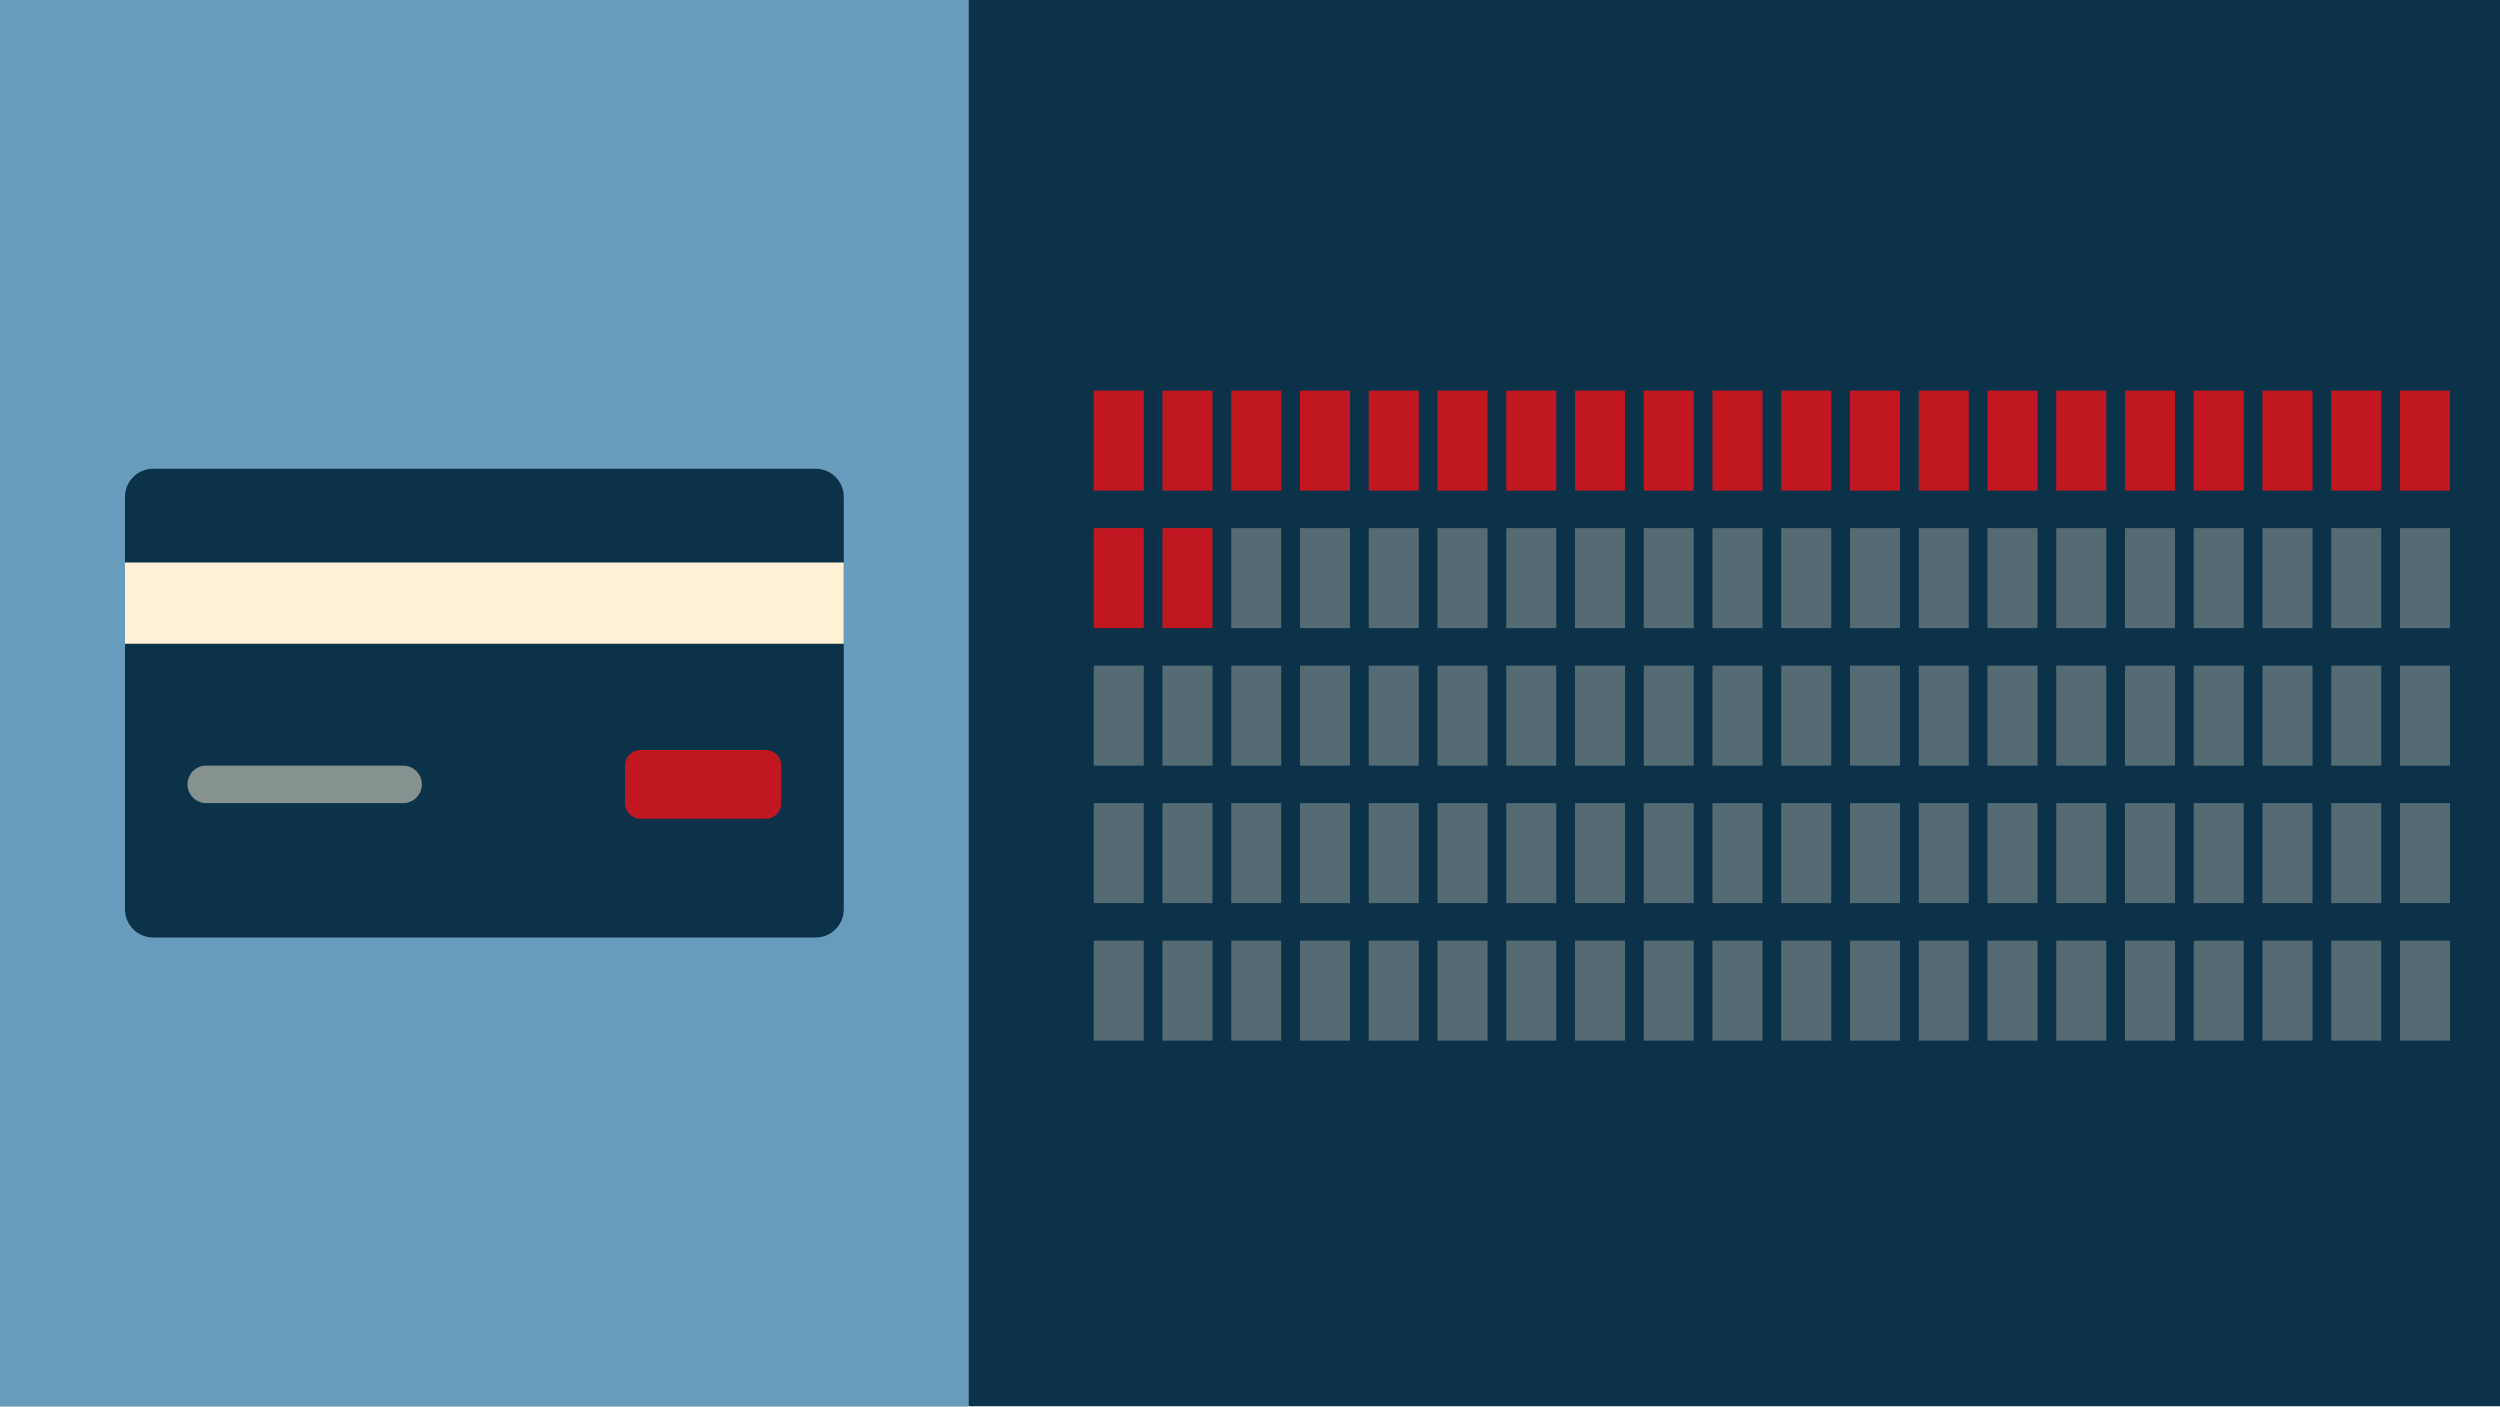
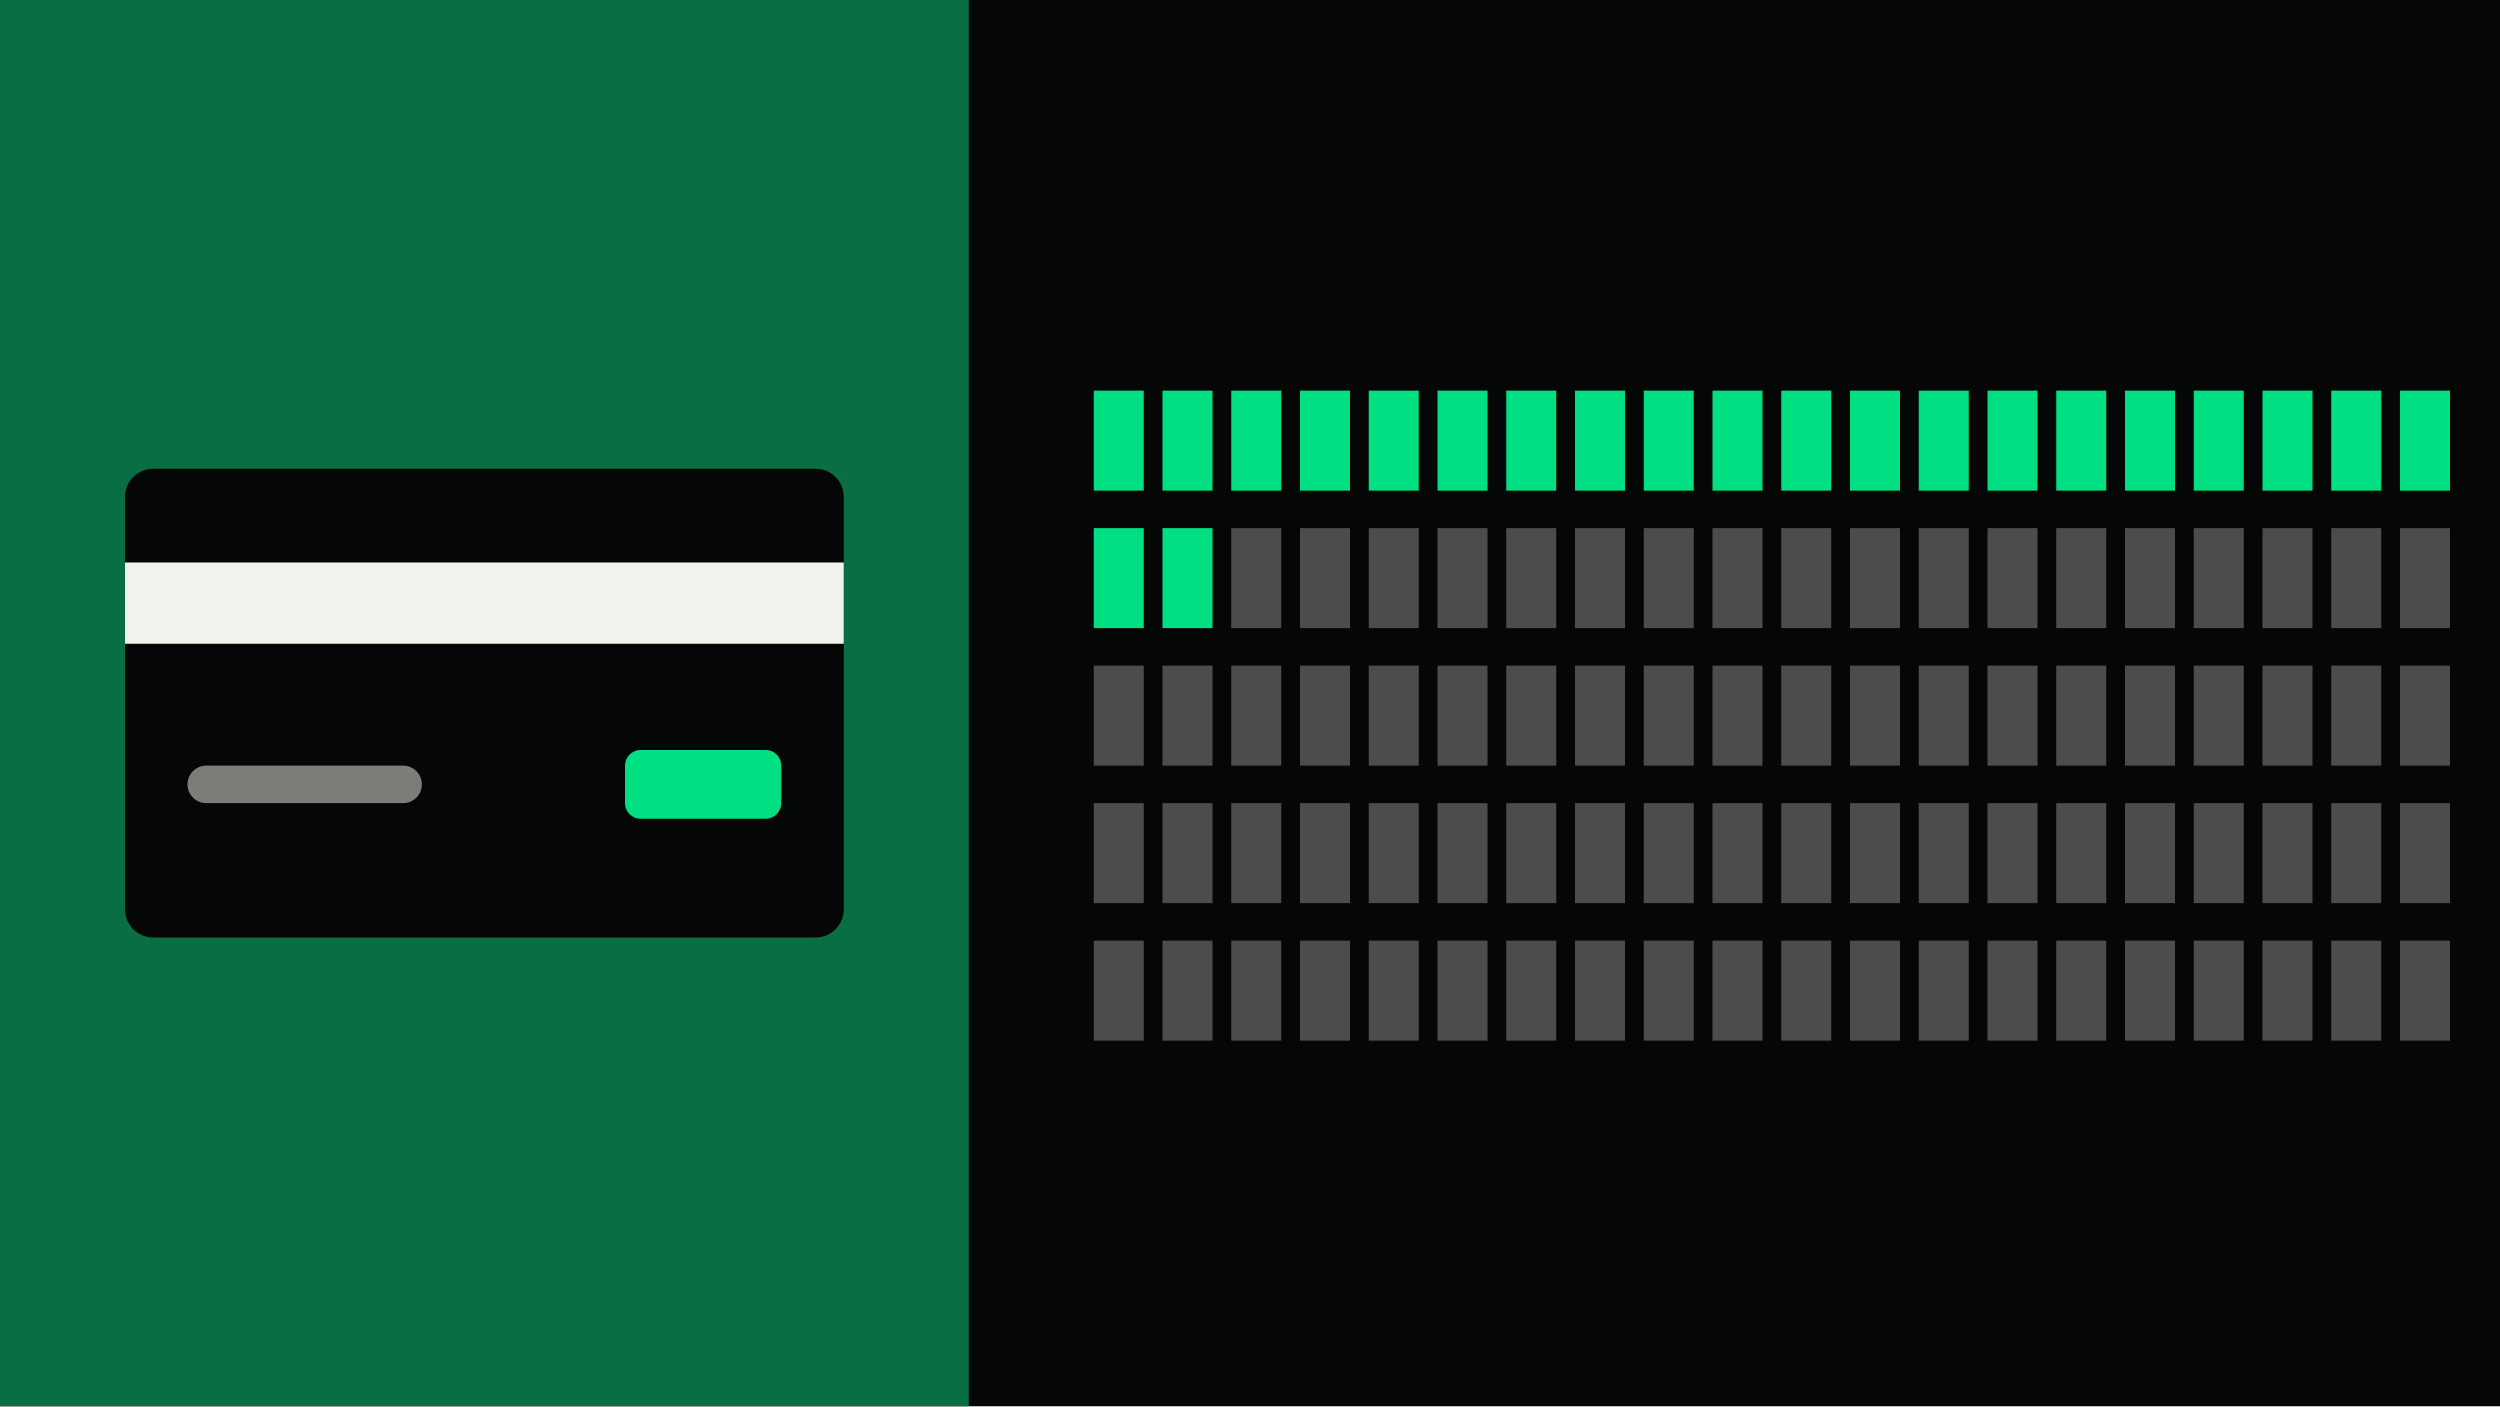
<svg xmlns="http://www.w3.org/2000/svg" viewBox="0 0 1600 900" preserveAspectRatio="xMidYMid slice">
-   <rect width="1600" height="900" fill="#0C324A" />
-   <rect x="0" y="0" width="620" height="900" fill="#679CBC" />
+   <rect width="1600" height="900" fill="#050706" />
+   <rect x="0" y="0" width="620" height="900" fill="#0A6E45" />
  <g transform="translate(310 450)">
-     <rect x="-230" y="-150" width="460" height="300" rx="18" fill="#0C324A" />
-     <rect x="-230" y="-90" width="460" height="52" fill="#FEF1D5" />
-     <rect x="-190" y="40" width="150" height="24" rx="12" fill="#FEF1D5" opacity="0.5" />
-     <rect x="90" y="30" width="100" height="44" rx="10" fill="#C11720" />
+     <rect x="-230" y="-150" width="460" height="300" rx="18" fill="#050706" />
+     <rect x="-230" y="-90" width="460" height="52" fill="#F3F1EC" />
+     <rect x="-190" y="40" width="150" height="24" rx="12" fill="#F3F1EC" opacity="0.5" />
+     <rect x="90" y="30" width="100" height="44" rx="10" fill="#00DF81" />
  </g>
-   <rect x="700" y="250" width="32" height="64" fill="#C11720" opacity="1" />
-   <rect x="744" y="250" width="32" height="64" fill="#C11720" opacity="1" />
-   <rect x="788" y="250" width="32" height="64" fill="#C11720" opacity="1" />
-   <rect x="832" y="250" width="32" height="64" fill="#C11720" opacity="1" />
-   <rect x="876" y="250" width="32" height="64" fill="#C11720" opacity="1" />
-   <rect x="920" y="250" width="32" height="64" fill="#C11720" opacity="1" />
-   <rect x="964" y="250" width="32" height="64" fill="#C11720" opacity="1" />
-   <rect x="1008" y="250" width="32" height="64" fill="#C11720" opacity="1" />
-   <rect x="1052" y="250" width="32" height="64" fill="#C11720" opacity="1" />
-   <rect x="1096" y="250" width="32" height="64" fill="#C11720" opacity="1" />
-   <rect x="1140" y="250" width="32" height="64" fill="#C11720" opacity="1" />
-   <rect x="1184" y="250" width="32" height="64" fill="#C11720" opacity="1" />
-   <rect x="1228" y="250" width="32" height="64" fill="#C11720" opacity="1" />
-   <rect x="1272" y="250" width="32" height="64" fill="#C11720" opacity="1" />
-   <rect x="1316" y="250" width="32" height="64" fill="#C11720" opacity="1" />
-   <rect x="1360" y="250" width="32" height="64" fill="#C11720" opacity="1" />
-   <rect x="1404" y="250" width="32" height="64" fill="#C11720" opacity="1" />
-   <rect x="1448" y="250" width="32" height="64" fill="#C11720" opacity="1" />
-   <rect x="1492" y="250" width="32" height="64" fill="#C11720" opacity="1" />
-   <rect x="1536" y="250" width="32" height="64" fill="#C11720" opacity="1" />
-   <rect x="700" y="338" width="32" height="64" fill="#C11720" opacity="1" />
-   <rect x="744" y="338" width="32" height="64" fill="#C11720" opacity="1" />
-   <rect x="788" y="338" width="32" height="64" fill="#FEF1D5" opacity="0.30" />
-   <rect x="832" y="338" width="32" height="64" fill="#FEF1D5" opacity="0.30" />
-   <rect x="876" y="338" width="32" height="64" fill="#FEF1D5" opacity="0.30" />
-   <rect x="920" y="338" width="32" height="64" fill="#FEF1D5" opacity="0.30" />
-   <rect x="964" y="338" width="32" height="64" fill="#FEF1D5" opacity="0.30" />
-   <rect x="1008" y="338" width="32" height="64" fill="#FEF1D5" opacity="0.30" />
-   <rect x="1052" y="338" width="32" height="64" fill="#FEF1D5" opacity="0.30" />
-   <rect x="1096" y="338" width="32" height="64" fill="#FEF1D5" opacity="0.30" />
-   <rect x="1140" y="338" width="32" height="64" fill="#FEF1D5" opacity="0.30" />
-   <rect x="1184" y="338" width="32" height="64" fill="#FEF1D5" opacity="0.30" />
-   <rect x="1228" y="338" width="32" height="64" fill="#FEF1D5" opacity="0.30" />
-   <rect x="1272" y="338" width="32" height="64" fill="#FEF1D5" opacity="0.30" />
-   <rect x="1316" y="338" width="32" height="64" fill="#FEF1D5" opacity="0.30" />
-   <rect x="1360" y="338" width="32" height="64" fill="#FEF1D5" opacity="0.30" />
-   <rect x="1404" y="338" width="32" height="64" fill="#FEF1D5" opacity="0.30" />
-   <rect x="1448" y="338" width="32" height="64" fill="#FEF1D5" opacity="0.30" />
-   <rect x="1492" y="338" width="32" height="64" fill="#FEF1D5" opacity="0.30" />
-   <rect x="1536" y="338" width="32" height="64" fill="#FEF1D5" opacity="0.30" />
-   <rect x="700" y="426" width="32" height="64" fill="#FEF1D5" opacity="0.30" />
-   <rect x="744" y="426" width="32" height="64" fill="#FEF1D5" opacity="0.30" />
-   <rect x="788" y="426" width="32" height="64" fill="#FEF1D5" opacity="0.30" />
-   <rect x="832" y="426" width="32" height="64" fill="#FEF1D5" opacity="0.30" />
-   <rect x="876" y="426" width="32" height="64" fill="#FEF1D5" opacity="0.30" />
-   <rect x="920" y="426" width="32" height="64" fill="#FEF1D5" opacity="0.30" />
-   <rect x="964" y="426" width="32" height="64" fill="#FEF1D5" opacity="0.30" />
-   <rect x="1008" y="426" width="32" height="64" fill="#FEF1D5" opacity="0.30" />
-   <rect x="1052" y="426" width="32" height="64" fill="#FEF1D5" opacity="0.30" />
-   <rect x="1096" y="426" width="32" height="64" fill="#FEF1D5" opacity="0.30" />
-   <rect x="1140" y="426" width="32" height="64" fill="#FEF1D5" opacity="0.30" />
-   <rect x="1184" y="426" width="32" height="64" fill="#FEF1D5" opacity="0.30" />
-   <rect x="1228" y="426" width="32" height="64" fill="#FEF1D5" opacity="0.30" />
-   <rect x="1272" y="426" width="32" height="64" fill="#FEF1D5" opacity="0.30" />
-   <rect x="1316" y="426" width="32" height="64" fill="#FEF1D5" opacity="0.30" />
-   <rect x="1360" y="426" width="32" height="64" fill="#FEF1D5" opacity="0.30" />
-   <rect x="1404" y="426" width="32" height="64" fill="#FEF1D5" opacity="0.30" />
-   <rect x="1448" y="426" width="32" height="64" fill="#FEF1D5" opacity="0.30" />
-   <rect x="1492" y="426" width="32" height="64" fill="#FEF1D5" opacity="0.30" />
-   <rect x="1536" y="426" width="32" height="64" fill="#FEF1D5" opacity="0.30" />
-   <rect x="700" y="514" width="32" height="64" fill="#FEF1D5" opacity="0.30" />
-   <rect x="744" y="514" width="32" height="64" fill="#FEF1D5" opacity="0.30" />
-   <rect x="788" y="514" width="32" height="64" fill="#FEF1D5" opacity="0.30" />
-   <rect x="832" y="514" width="32" height="64" fill="#FEF1D5" opacity="0.30" />
-   <rect x="876" y="514" width="32" height="64" fill="#FEF1D5" opacity="0.30" />
-   <rect x="920" y="514" width="32" height="64" fill="#FEF1D5" opacity="0.30" />
-   <rect x="964" y="514" width="32" height="64" fill="#FEF1D5" opacity="0.30" />
-   <rect x="1008" y="514" width="32" height="64" fill="#FEF1D5" opacity="0.30" />
-   <rect x="1052" y="514" width="32" height="64" fill="#FEF1D5" opacity="0.30" />
-   <rect x="1096" y="514" width="32" height="64" fill="#FEF1D5" opacity="0.30" />
-   <rect x="1140" y="514" width="32" height="64" fill="#FEF1D5" opacity="0.30" />
-   <rect x="1184" y="514" width="32" height="64" fill="#FEF1D5" opacity="0.30" />
-   <rect x="1228" y="514" width="32" height="64" fill="#FEF1D5" opacity="0.30" />
-   <rect x="1272" y="514" width="32" height="64" fill="#FEF1D5" opacity="0.30" />
-   <rect x="1316" y="514" width="32" height="64" fill="#FEF1D5" opacity="0.30" />
-   <rect x="1360" y="514" width="32" height="64" fill="#FEF1D5" opacity="0.30" />
-   <rect x="1404" y="514" width="32" height="64" fill="#FEF1D5" opacity="0.30" />
-   <rect x="1448" y="514" width="32" height="64" fill="#FEF1D5" opacity="0.30" />
-   <rect x="1492" y="514" width="32" height="64" fill="#FEF1D5" opacity="0.30" />
-   <rect x="1536" y="514" width="32" height="64" fill="#FEF1D5" opacity="0.30" />
-   <rect x="700" y="602" width="32" height="64" fill="#FEF1D5" opacity="0.30" />
-   <rect x="744" y="602" width="32" height="64" fill="#FEF1D5" opacity="0.30" />
-   <rect x="788" y="602" width="32" height="64" fill="#FEF1D5" opacity="0.30" />
-   <rect x="832" y="602" width="32" height="64" fill="#FEF1D5" opacity="0.30" />
-   <rect x="876" y="602" width="32" height="64" fill="#FEF1D5" opacity="0.30" />
-   <rect x="920" y="602" width="32" height="64" fill="#FEF1D5" opacity="0.30" />
-   <rect x="964" y="602" width="32" height="64" fill="#FEF1D5" opacity="0.30" />
-   <rect x="1008" y="602" width="32" height="64" fill="#FEF1D5" opacity="0.30" />
-   <rect x="1052" y="602" width="32" height="64" fill="#FEF1D5" opacity="0.30" />
-   <rect x="1096" y="602" width="32" height="64" fill="#FEF1D5" opacity="0.30" />
-   <rect x="1140" y="602" width="32" height="64" fill="#FEF1D5" opacity="0.30" />
-   <rect x="1184" y="602" width="32" height="64" fill="#FEF1D5" opacity="0.30" />
-   <rect x="1228" y="602" width="32" height="64" fill="#FEF1D5" opacity="0.30" />
-   <rect x="1272" y="602" width="32" height="64" fill="#FEF1D5" opacity="0.30" />
-   <rect x="1316" y="602" width="32" height="64" fill="#FEF1D5" opacity="0.30" />
-   <rect x="1360" y="602" width="32" height="64" fill="#FEF1D5" opacity="0.30" />
-   <rect x="1404" y="602" width="32" height="64" fill="#FEF1D5" opacity="0.30" />
-   <rect x="1448" y="602" width="32" height="64" fill="#FEF1D5" opacity="0.30" />
-   <rect x="1492" y="602" width="32" height="64" fill="#FEF1D5" opacity="0.30" />
-   <rect x="1536" y="602" width="32" height="64" fill="#FEF1D5" opacity="0.30" />
+   <rect x="700" y="250" width="32" height="64" fill="#00DF81" opacity="1" />
+   <rect x="744" y="250" width="32" height="64" fill="#00DF81" opacity="1" />
+   <rect x="788" y="250" width="32" height="64" fill="#00DF81" opacity="1" />
+   <rect x="832" y="250" width="32" height="64" fill="#00DF81" opacity="1" />
+   <rect x="876" y="250" width="32" height="64" fill="#00DF81" opacity="1" />
+   <rect x="920" y="250" width="32" height="64" fill="#00DF81" opacity="1" />
+   <rect x="964" y="250" width="32" height="64" fill="#00DF81" opacity="1" />
+   <rect x="1008" y="250" width="32" height="64" fill="#00DF81" opacity="1" />
+   <rect x="1052" y="250" width="32" height="64" fill="#00DF81" opacity="1" />
+   <rect x="1096" y="250" width="32" height="64" fill="#00DF81" opacity="1" />
+   <rect x="1140" y="250" width="32" height="64" fill="#00DF81" opacity="1" />
+   <rect x="1184" y="250" width="32" height="64" fill="#00DF81" opacity="1" />
+   <rect x="1228" y="250" width="32" height="64" fill="#00DF81" opacity="1" />
+   <rect x="1272" y="250" width="32" height="64" fill="#00DF81" opacity="1" />
+   <rect x="1316" y="250" width="32" height="64" fill="#00DF81" opacity="1" />
+   <rect x="1360" y="250" width="32" height="64" fill="#00DF81" opacity="1" />
+   <rect x="1404" y="250" width="32" height="64" fill="#00DF81" opacity="1" />
+   <rect x="1448" y="250" width="32" height="64" fill="#00DF81" opacity="1" />
+   <rect x="1492" y="250" width="32" height="64" fill="#00DF81" opacity="1" />
+   <rect x="1536" y="250" width="32" height="64" fill="#00DF81" opacity="1" />
+   <rect x="700" y="338" width="32" height="64" fill="#00DF81" opacity="1" />
+   <rect x="744" y="338" width="32" height="64" fill="#00DF81" opacity="1" />
+   <rect x="788" y="338" width="32" height="64" fill="#F3F1EC" opacity="0.30" />
+   <rect x="832" y="338" width="32" height="64" fill="#F3F1EC" opacity="0.30" />
+   <rect x="876" y="338" width="32" height="64" fill="#F3F1EC" opacity="0.30" />
+   <rect x="920" y="338" width="32" height="64" fill="#F3F1EC" opacity="0.30" />
+   <rect x="964" y="338" width="32" height="64" fill="#F3F1EC" opacity="0.30" />
+   <rect x="1008" y="338" width="32" height="64" fill="#F3F1EC" opacity="0.30" />
+   <rect x="1052" y="338" width="32" height="64" fill="#F3F1EC" opacity="0.30" />
+   <rect x="1096" y="338" width="32" height="64" fill="#F3F1EC" opacity="0.30" />
+   <rect x="1140" y="338" width="32" height="64" fill="#F3F1EC" opacity="0.30" />
+   <rect x="1184" y="338" width="32" height="64" fill="#F3F1EC" opacity="0.30" />
+   <rect x="1228" y="338" width="32" height="64" fill="#F3F1EC" opacity="0.30" />
+   <rect x="1272" y="338" width="32" height="64" fill="#F3F1EC" opacity="0.30" />
+   <rect x="1316" y="338" width="32" height="64" fill="#F3F1EC" opacity="0.30" />
+   <rect x="1360" y="338" width="32" height="64" fill="#F3F1EC" opacity="0.30" />
+   <rect x="1404" y="338" width="32" height="64" fill="#F3F1EC" opacity="0.30" />
+   <rect x="1448" y="338" width="32" height="64" fill="#F3F1EC" opacity="0.30" />
+   <rect x="1492" y="338" width="32" height="64" fill="#F3F1EC" opacity="0.30" />
+   <rect x="1536" y="338" width="32" height="64" fill="#F3F1EC" opacity="0.30" />
+   <rect x="700" y="426" width="32" height="64" fill="#F3F1EC" opacity="0.30" />
+   <rect x="744" y="426" width="32" height="64" fill="#F3F1EC" opacity="0.30" />
+   <rect x="788" y="426" width="32" height="64" fill="#F3F1EC" opacity="0.30" />
+   <rect x="832" y="426" width="32" height="64" fill="#F3F1EC" opacity="0.30" />
+   <rect x="876" y="426" width="32" height="64" fill="#F3F1EC" opacity="0.30" />
+   <rect x="920" y="426" width="32" height="64" fill="#F3F1EC" opacity="0.30" />
+   <rect x="964" y="426" width="32" height="64" fill="#F3F1EC" opacity="0.30" />
+   <rect x="1008" y="426" width="32" height="64" fill="#F3F1EC" opacity="0.30" />
+   <rect x="1052" y="426" width="32" height="64" fill="#F3F1EC" opacity="0.30" />
+   <rect x="1096" y="426" width="32" height="64" fill="#F3F1EC" opacity="0.30" />
+   <rect x="1140" y="426" width="32" height="64" fill="#F3F1EC" opacity="0.30" />
+   <rect x="1184" y="426" width="32" height="64" fill="#F3F1EC" opacity="0.30" />
+   <rect x="1228" y="426" width="32" height="64" fill="#F3F1EC" opacity="0.30" />
+   <rect x="1272" y="426" width="32" height="64" fill="#F3F1EC" opacity="0.30" />
+   <rect x="1316" y="426" width="32" height="64" fill="#F3F1EC" opacity="0.30" />
+   <rect x="1360" y="426" width="32" height="64" fill="#F3F1EC" opacity="0.30" />
+   <rect x="1404" y="426" width="32" height="64" fill="#F3F1EC" opacity="0.30" />
+   <rect x="1448" y="426" width="32" height="64" fill="#F3F1EC" opacity="0.30" />
+   <rect x="1492" y="426" width="32" height="64" fill="#F3F1EC" opacity="0.30" />
+   <rect x="1536" y="426" width="32" height="64" fill="#F3F1EC" opacity="0.30" />
+   <rect x="700" y="514" width="32" height="64" fill="#F3F1EC" opacity="0.30" />
+   <rect x="744" y="514" width="32" height="64" fill="#F3F1EC" opacity="0.30" />
+   <rect x="788" y="514" width="32" height="64" fill="#F3F1EC" opacity="0.30" />
+   <rect x="832" y="514" width="32" height="64" fill="#F3F1EC" opacity="0.30" />
+   <rect x="876" y="514" width="32" height="64" fill="#F3F1EC" opacity="0.30" />
+   <rect x="920" y="514" width="32" height="64" fill="#F3F1EC" opacity="0.30" />
+   <rect x="964" y="514" width="32" height="64" fill="#F3F1EC" opacity="0.30" />
+   <rect x="1008" y="514" width="32" height="64" fill="#F3F1EC" opacity="0.30" />
+   <rect x="1052" y="514" width="32" height="64" fill="#F3F1EC" opacity="0.30" />
+   <rect x="1096" y="514" width="32" height="64" fill="#F3F1EC" opacity="0.30" />
+   <rect x="1140" y="514" width="32" height="64" fill="#F3F1EC" opacity="0.30" />
+   <rect x="1184" y="514" width="32" height="64" fill="#F3F1EC" opacity="0.30" />
+   <rect x="1228" y="514" width="32" height="64" fill="#F3F1EC" opacity="0.30" />
+   <rect x="1272" y="514" width="32" height="64" fill="#F3F1EC" opacity="0.30" />
+   <rect x="1316" y="514" width="32" height="64" fill="#F3F1EC" opacity="0.30" />
+   <rect x="1360" y="514" width="32" height="64" fill="#F3F1EC" opacity="0.30" />
+   <rect x="1404" y="514" width="32" height="64" fill="#F3F1EC" opacity="0.30" />
+   <rect x="1448" y="514" width="32" height="64" fill="#F3F1EC" opacity="0.30" />
+   <rect x="1492" y="514" width="32" height="64" fill="#F3F1EC" opacity="0.30" />
+   <rect x="1536" y="514" width="32" height="64" fill="#F3F1EC" opacity="0.30" />
+   <rect x="700" y="602" width="32" height="64" fill="#F3F1EC" opacity="0.30" />
+   <rect x="744" y="602" width="32" height="64" fill="#F3F1EC" opacity="0.30" />
+   <rect x="788" y="602" width="32" height="64" fill="#F3F1EC" opacity="0.30" />
+   <rect x="832" y="602" width="32" height="64" fill="#F3F1EC" opacity="0.30" />
+   <rect x="876" y="602" width="32" height="64" fill="#F3F1EC" opacity="0.30" />
+   <rect x="920" y="602" width="32" height="64" fill="#F3F1EC" opacity="0.30" />
+   <rect x="964" y="602" width="32" height="64" fill="#F3F1EC" opacity="0.30" />
+   <rect x="1008" y="602" width="32" height="64" fill="#F3F1EC" opacity="0.30" />
+   <rect x="1052" y="602" width="32" height="64" fill="#F3F1EC" opacity="0.30" />
+   <rect x="1096" y="602" width="32" height="64" fill="#F3F1EC" opacity="0.30" />
+   <rect x="1140" y="602" width="32" height="64" fill="#F3F1EC" opacity="0.30" />
+   <rect x="1184" y="602" width="32" height="64" fill="#F3F1EC" opacity="0.30" />
+   <rect x="1228" y="602" width="32" height="64" fill="#F3F1EC" opacity="0.30" />
+   <rect x="1272" y="602" width="32" height="64" fill="#F3F1EC" opacity="0.30" />
+   <rect x="1316" y="602" width="32" height="64" fill="#F3F1EC" opacity="0.30" />
+   <rect x="1360" y="602" width="32" height="64" fill="#F3F1EC" opacity="0.30" />
+   <rect x="1404" y="602" width="32" height="64" fill="#F3F1EC" opacity="0.30" />
+   <rect x="1448" y="602" width="32" height="64" fill="#F3F1EC" opacity="0.30" />
+   <rect x="1492" y="602" width="32" height="64" fill="#F3F1EC" opacity="0.30" />
+   <rect x="1536" y="602" width="32" height="64" fill="#F3F1EC" opacity="0.30" />
</svg>
